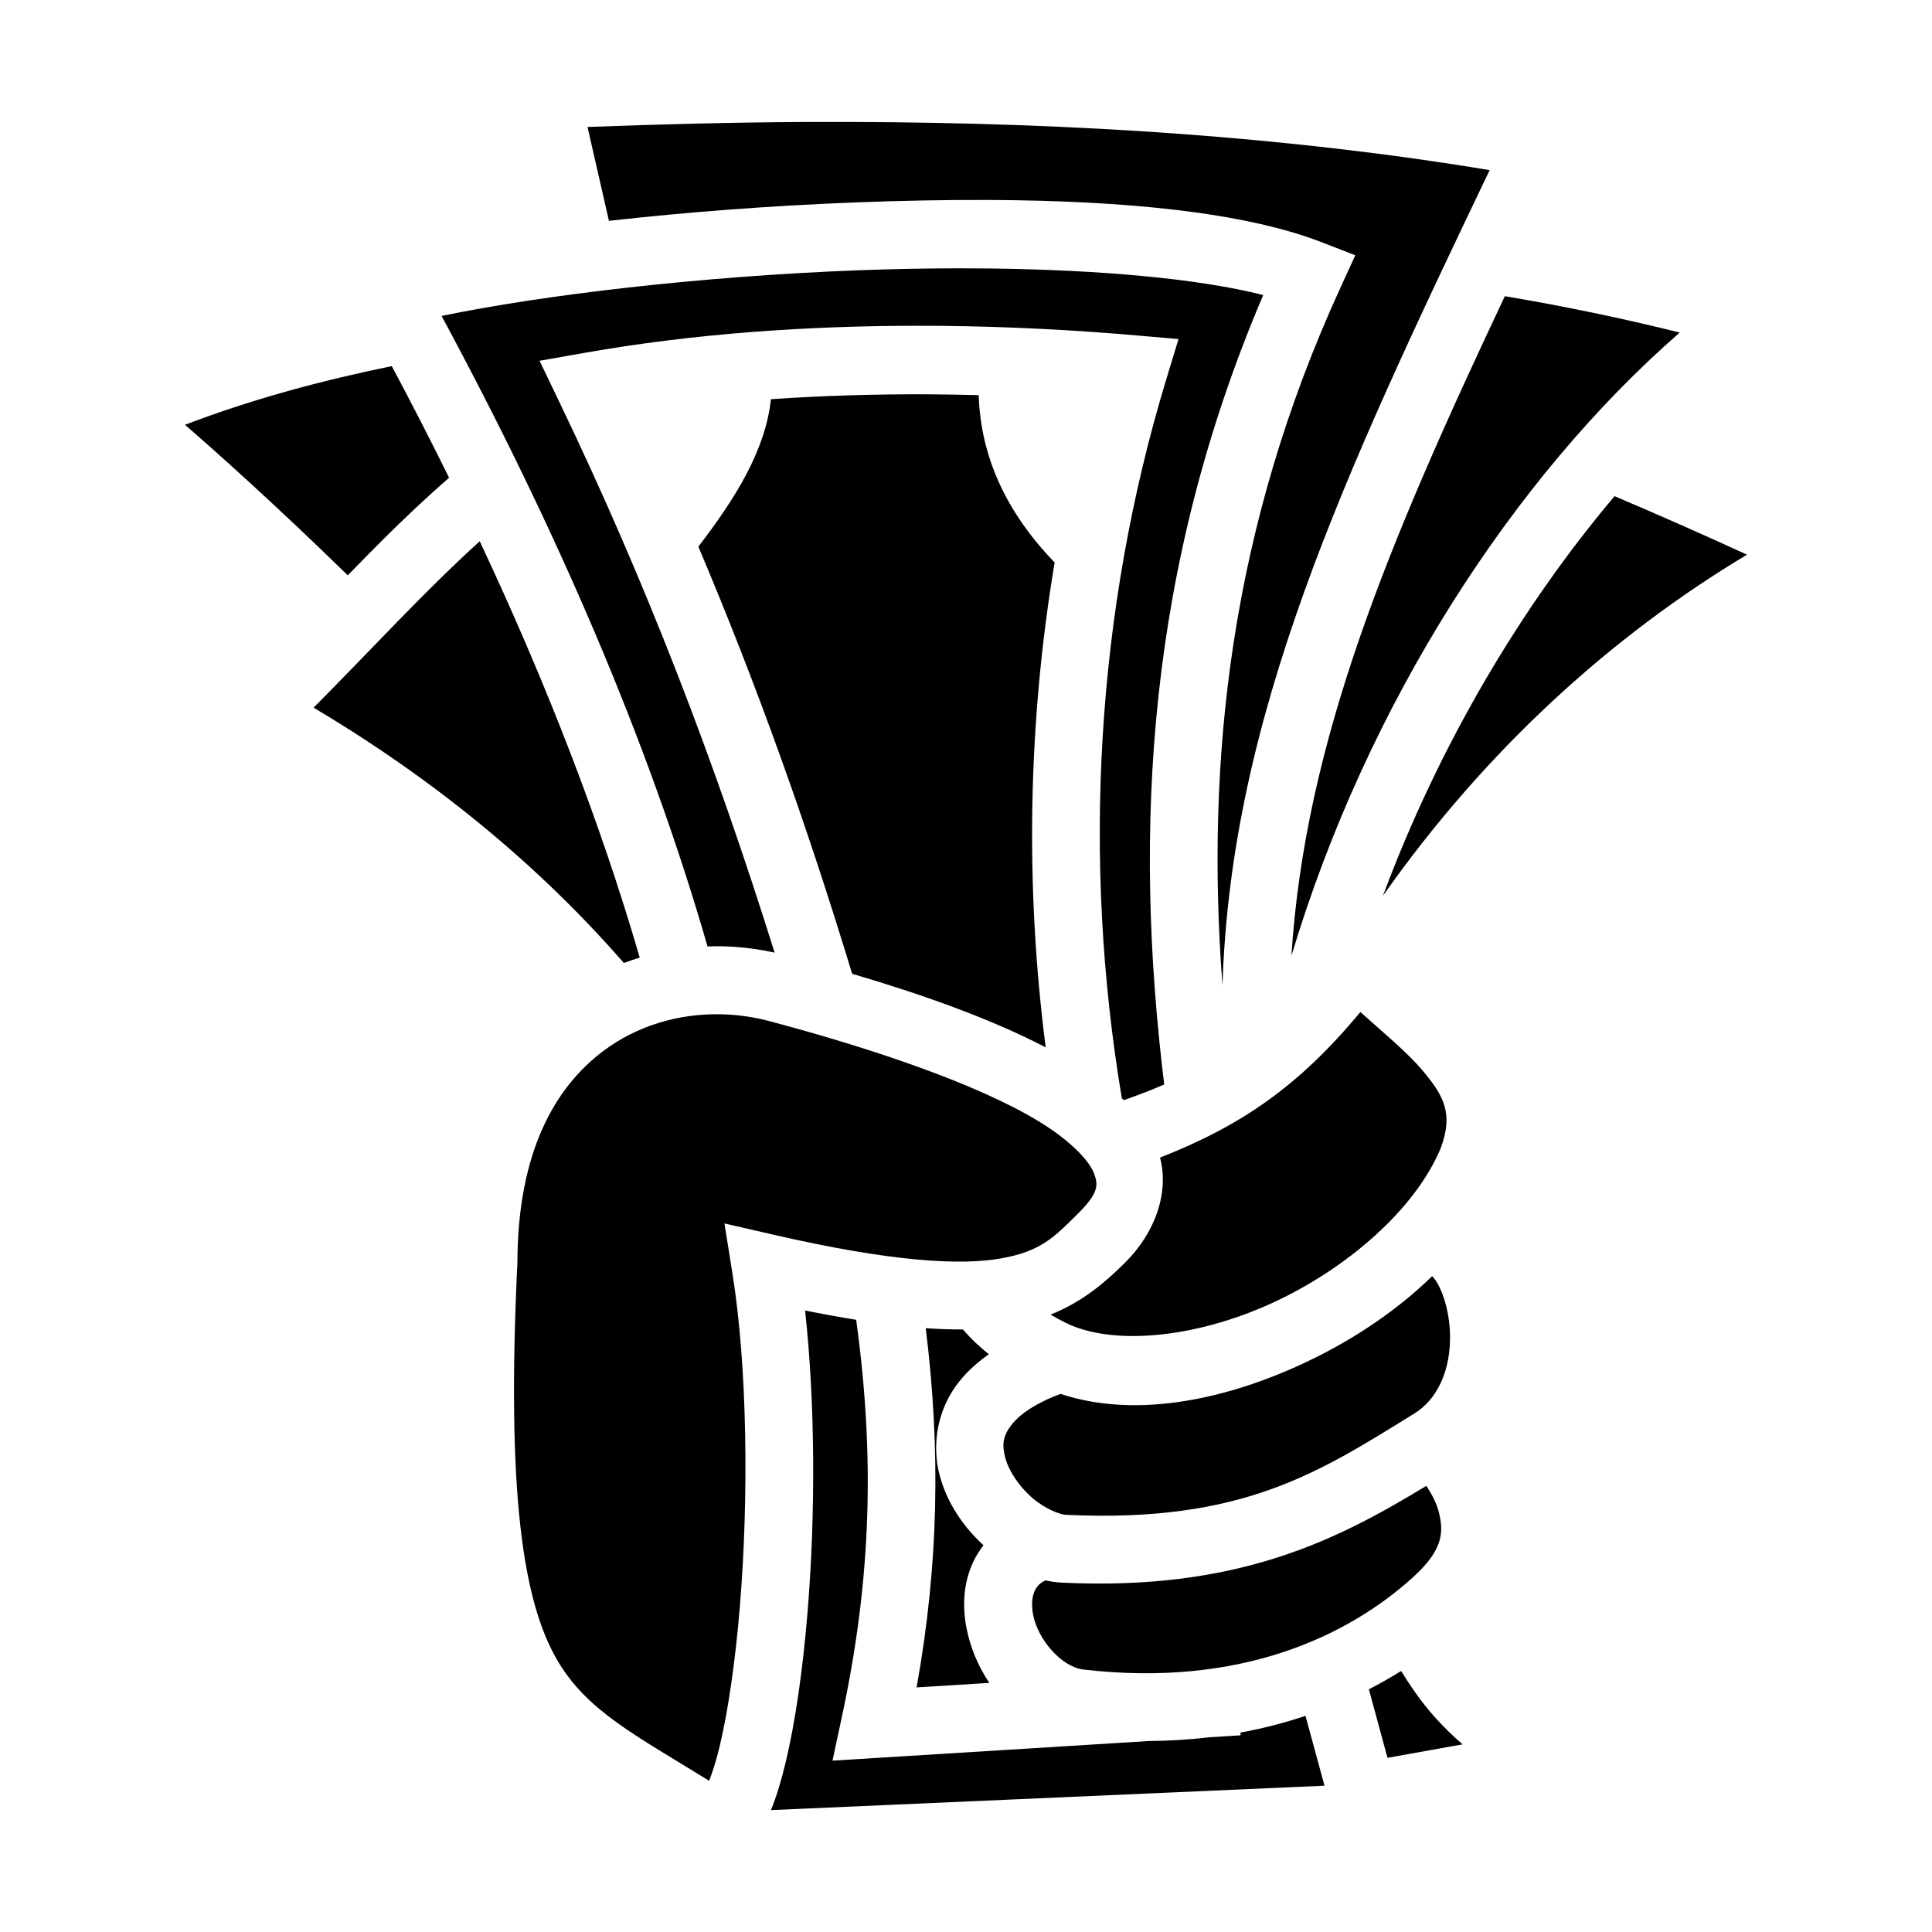
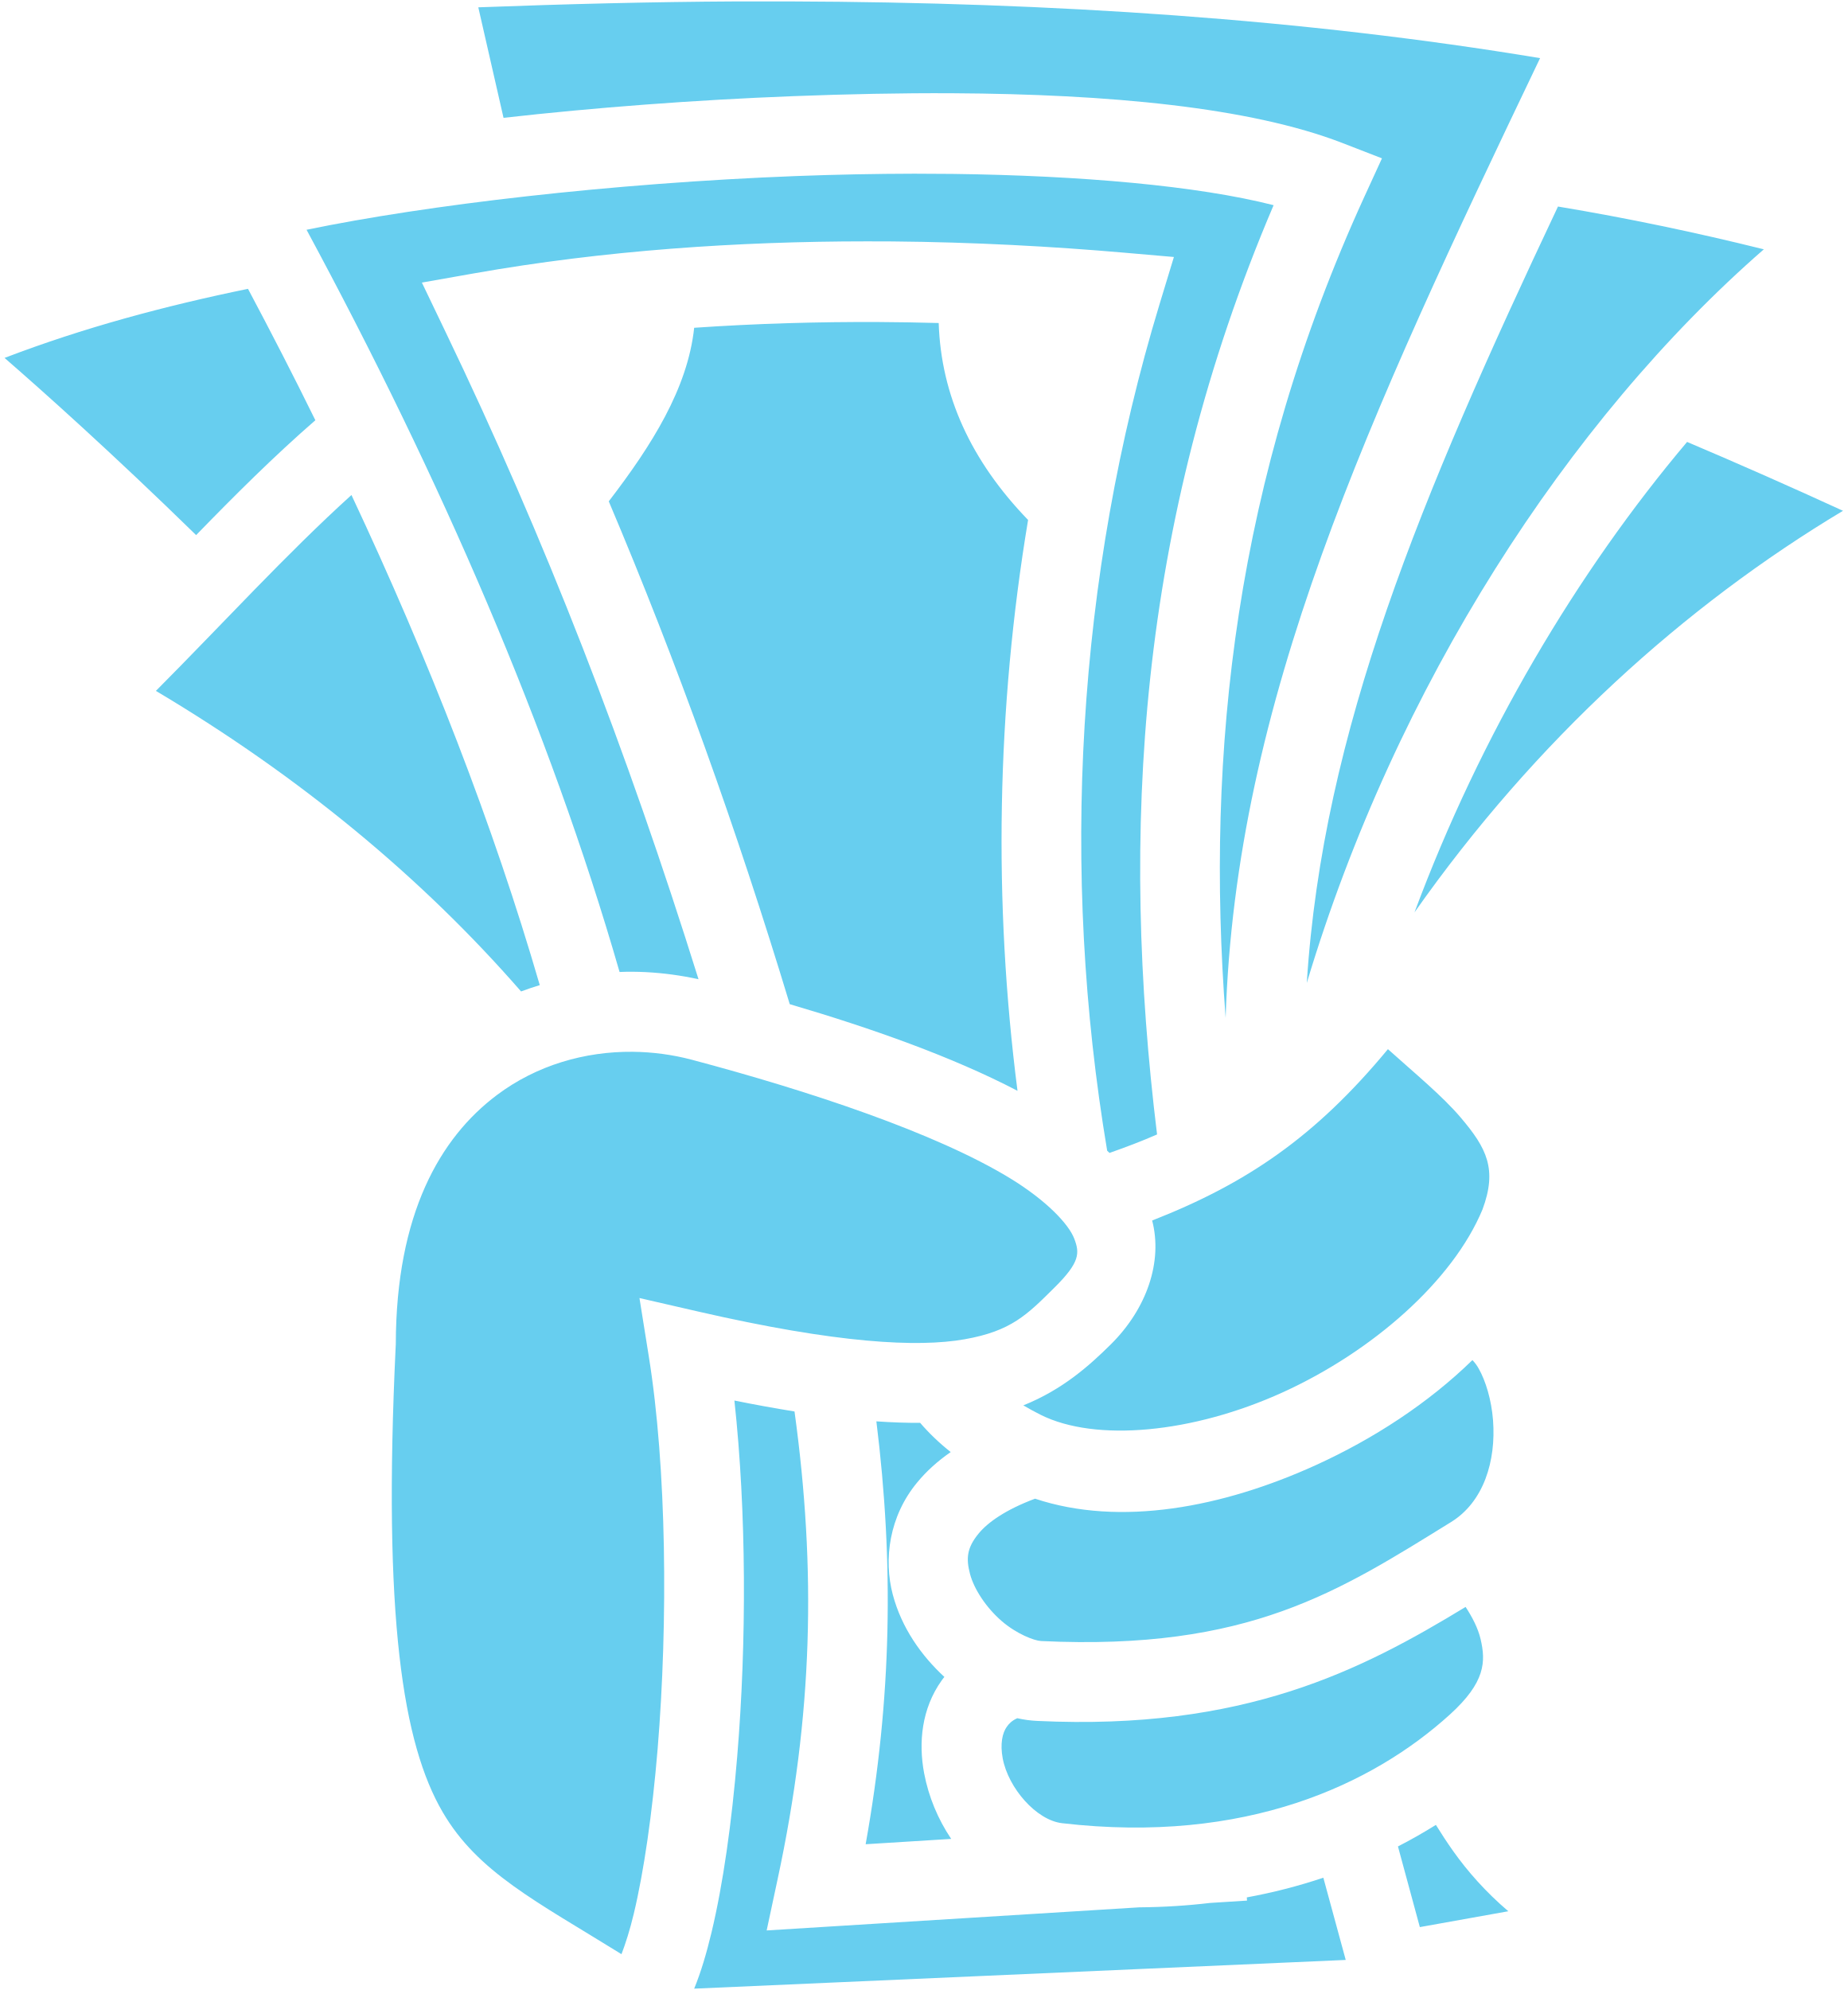
- <svg xmlns="http://www.w3.org/2000/svg" width="32" height="32" viewBox="0 0 32 32" fill="none">
-   <path d="M14.113 2.02C13.866 2.019 13.618 2.019 13.37 2.02C12.173 2.026 10.957 2.057 9.731 2.103L10.086 3.658C11.363 3.514 12.763 3.407 14.162 3.353C14.921 3.324 15.675 3.308 16.406 3.312C18.599 3.324 20.589 3.508 21.891 4.012L22.448 4.228L22.199 4.771C20.383 8.739 19.963 12.567 20.248 16.323C20.388 11.865 22.241 7.901 24.673 2.818C21.364 2.268 17.821 2.032 14.113 2.02V2.02ZM15.866 4.444C15.319 4.445 14.762 4.456 14.206 4.477C11.601 4.577 9.006 4.883 7.314 5.233C9.204 8.738 10.732 12.251 11.719 15.676C11.842 15.671 11.965 15.672 12.088 15.678C12.339 15.691 12.587 15.725 12.83 15.778C11.825 12.565 10.681 9.603 9.258 6.645L8.937 5.976L9.667 5.847C11.502 5.522 13.396 5.396 15.198 5.396C15.318 5.396 15.438 5.396 15.557 5.397C16.703 5.407 17.806 5.467 18.829 5.556L19.52 5.616L19.318 6.28C18.149 10.127 17.921 14.259 18.581 18.191C18.593 18.201 18.603 18.211 18.614 18.222C18.853 18.138 19.076 18.053 19.283 17.962C18.767 13.75 18.996 9.404 20.923 4.887C19.848 4.613 18.209 4.47 16.408 4.447C16.227 4.445 16.046 4.444 15.866 4.444ZM24.925 4.906C22.99 9.003 21.616 12.286 21.39 15.831C22.643 11.656 25.063 7.913 27.822 5.508C26.864 5.27 25.898 5.069 24.925 4.906ZM6.489 6.064C5.317 6.305 4.172 6.612 3.064 7.036C3.603 7.504 4.577 8.374 5.76 9.529C6.304 8.969 6.859 8.416 7.438 7.913C7.132 7.291 6.815 6.675 6.489 6.064ZM15.366 6.531C14.515 6.527 13.643 6.552 12.769 6.612C12.677 7.467 12.171 8.267 11.567 9.054C12.532 11.333 13.365 13.659 14.114 16.129C15.263 16.467 16.399 16.868 17.32 17.348C16.978 14.694 17.024 11.975 17.468 9.316C16.663 8.484 16.243 7.56 16.21 6.545C15.929 6.537 15.647 6.533 15.366 6.531ZM26.742 8.218C25.196 10.049 23.834 12.343 22.906 14.837C24.61 12.414 26.706 10.523 28.936 9.187C28.21 8.854 27.478 8.53 26.742 8.218ZM7.946 8.965C7.034 9.79 6.132 10.779 5.194 11.721C7.212 12.921 8.931 14.341 10.333 15.95C10.42 15.917 10.508 15.888 10.596 15.861C9.94 13.605 9.041 11.296 7.946 8.965ZM22.532 16.762C21.508 17.999 20.543 18.652 19.214 19.173C19.364 19.749 19.142 20.411 18.631 20.917C18.331 21.214 17.953 21.553 17.401 21.774C17.48 21.821 17.562 21.865 17.645 21.907C18.417 22.293 19.782 22.168 21.051 21.591C22.315 21.016 23.445 20.023 23.863 19.017C24.073 18.451 23.923 18.156 23.556 17.724C23.294 17.416 22.913 17.105 22.532 16.762V16.762ZM11.903 16.799C11.233 16.793 10.553 16.986 9.991 17.409C9.191 18.01 8.575 19.083 8.57 20.905V20.917L8.569 20.93C8.386 24.766 8.669 26.536 9.229 27.496C9.723 28.344 10.544 28.75 11.746 29.496C11.803 29.346 11.863 29.161 11.919 28.927C12.061 28.334 12.179 27.518 12.254 26.616C12.403 24.813 12.381 22.647 12.131 21.089L11.999 20.264L12.813 20.451C14.789 20.906 15.919 20.96 16.576 20.844C17.232 20.728 17.454 20.499 17.839 20.117C18.201 19.759 18.194 19.63 18.118 19.429C18.041 19.227 17.733 18.895 17.212 18.577C16.168 17.941 14.394 17.351 12.736 16.911C12.464 16.839 12.184 16.802 11.903 16.799ZM23.721 21.137C23.096 21.747 22.325 22.247 21.517 22.615C20.205 23.212 18.763 23.485 17.566 23.087C17.143 23.245 16.898 23.425 16.774 23.575C16.604 23.78 16.594 23.931 16.651 24.147C16.709 24.364 16.88 24.62 17.092 24.805C17.304 24.99 17.556 25.086 17.652 25.09C20.577 25.229 21.843 24.39 23.42 23.416C23.879 23.133 24.055 22.558 24.011 21.983C23.989 21.696 23.906 21.426 23.809 21.256C23.785 21.213 23.756 21.173 23.721 21.137ZM13.335 21.706C13.505 23.273 13.508 25.101 13.375 26.709C13.297 27.651 13.176 28.508 13.013 29.19C12.942 29.486 12.864 29.749 12.769 29.981L21.938 29.577C21.834 29.192 21.729 28.806 21.623 28.42C21.271 28.538 20.911 28.63 20.546 28.697L20.549 28.742L20.029 28.775C19.709 28.813 19.376 28.834 19.03 28.837L13.789 29.162L13.944 28.437C14.441 26.124 14.487 24.088 14.181 21.86C13.898 21.814 13.616 21.763 13.335 21.706H13.335ZM15.333 21.999C15.58 23.994 15.55 25.899 15.182 27.949L16.387 27.874C16.198 27.595 16.068 27.281 16.005 26.95C15.924 26.52 15.969 26.042 16.251 25.646C16.263 25.628 16.276 25.612 16.29 25.595C15.962 25.292 15.688 24.903 15.564 24.437C15.432 23.94 15.514 23.332 15.908 22.858C16.037 22.701 16.195 22.559 16.379 22.431C16.216 22.302 16.073 22.164 15.949 22.02C15.758 22.021 15.553 22.014 15.333 21.999ZM23.625 24.61C22.159 25.501 20.511 26.352 17.599 26.214C17.504 26.21 17.409 26.197 17.317 26.176C17.239 26.21 17.198 26.254 17.168 26.297C17.107 26.382 17.072 26.535 17.111 26.742C17.189 27.156 17.581 27.61 17.946 27.653C20.533 27.953 22.32 27.107 23.405 26.123C23.905 25.669 23.91 25.379 23.836 25.063C23.799 24.906 23.718 24.753 23.625 24.61ZM23.207 27.677C23.033 27.785 22.855 27.887 22.673 27.98C22.776 28.359 22.879 28.737 22.981 29.115L24.226 28.892C23.905 28.618 23.654 28.332 23.452 28.048C23.362 27.921 23.282 27.798 23.207 27.677Z" fill="black" />
+ <svg xmlns="http://www.w3.org/2000/svg" width="26" height="28" viewBox="0 0 26 28" fill="none">
+   <path d="M11.113 0.02C10.866 0.019 10.618 0.019 10.37 0.02C9.173 0.026 7.957 0.057 6.731 0.103L7.086 1.658C8.363 1.514 9.763 1.407 11.162 1.353C11.921 1.324 12.675 1.308 13.406 1.312C15.599 1.324 17.589 1.508 18.891 2.012L19.448 2.228L19.199 2.771C17.383 6.739 16.963 10.567 17.248 14.323C17.388 9.865 19.241 5.901 21.673 0.818C18.364 0.268 14.821 0.032 11.113 0.02V0.02ZM12.866 2.444C12.319 2.445 11.762 2.456 11.206 2.477C8.601 2.577 6.006 2.883 4.314 3.233C6.204 6.738 7.732 10.251 8.719 13.676C8.842 13.671 8.965 13.672 9.088 13.678C9.339 13.691 9.587 13.725 9.83 13.778C8.825 10.565 7.681 7.603 6.258 4.645L5.937 3.976L6.667 3.847C8.502 3.522 10.396 3.396 12.198 3.396C12.318 3.396 12.438 3.396 12.557 3.397C13.703 3.407 14.806 3.467 15.829 3.556L16.52 3.616L16.318 4.28C15.149 8.127 14.921 12.259 15.581 16.191C15.592 16.201 15.603 16.211 15.614 16.222C15.853 16.138 16.076 16.053 16.283 15.962C15.767 11.75 15.996 7.404 17.923 2.887C16.848 2.613 15.209 2.47 13.408 2.447C13.227 2.445 13.046 2.444 12.866 2.444ZM21.925 2.906C19.99 7.003 18.616 10.286 18.39 13.831C19.643 9.656 22.063 5.913 24.822 3.508C23.864 3.27 22.898 3.068 21.925 2.906ZM3.49 4.064C2.317 4.305 1.172 4.612 0.064 5.036C0.603 5.504 1.577 6.374 2.76 7.529C3.304 6.969 3.859 6.416 4.438 5.913C4.132 5.291 3.815 4.675 3.49 4.064ZM12.366 4.531C11.515 4.527 10.643 4.552 9.769 4.612C9.677 5.467 9.171 6.267 8.567 7.054C9.532 9.333 10.365 11.659 11.114 14.129C12.263 14.467 13.399 14.868 14.319 15.348C13.978 12.694 14.024 9.975 14.468 7.316C13.663 6.484 13.243 5.56 13.21 4.545C12.929 4.537 12.647 4.533 12.366 4.531ZM23.742 6.218C22.196 8.049 20.834 10.343 19.906 12.837C21.61 10.414 23.706 8.523 25.936 7.187C25.21 6.854 24.478 6.53 23.742 6.218ZM4.946 6.965C4.034 7.79 3.132 8.779 2.194 9.721C4.212 10.921 5.931 12.341 7.333 13.95C7.42 13.917 7.508 13.888 7.596 13.861C6.94 11.605 6.041 9.296 4.946 6.965ZM19.532 14.762C18.508 15.999 17.543 16.652 16.214 17.173C16.364 17.749 16.142 18.411 15.631 18.917C15.331 19.214 14.953 19.553 14.401 19.774C14.48 19.821 14.562 19.865 14.645 19.907C15.417 20.293 16.782 20.168 18.051 19.591C19.315 19.016 20.445 18.023 20.863 17.017C21.073 16.451 20.923 16.156 20.556 15.724C20.294 15.416 19.913 15.105 19.532 14.762V14.762ZM8.903 14.799C8.233 14.793 7.553 14.986 6.991 15.409C6.191 16.01 5.575 17.083 5.57 18.905V18.917L5.569 18.93C5.386 22.766 5.669 24.536 6.229 25.496C6.723 26.344 7.544 26.75 8.746 27.496C8.803 27.346 8.863 27.161 8.919 26.927C9.061 26.334 9.179 25.518 9.254 24.616C9.403 22.813 9.381 20.647 9.131 19.089L8.999 18.264L9.813 18.451C11.789 18.906 12.919 18.96 13.575 18.844C14.232 18.728 14.454 18.499 14.839 18.117C15.201 17.759 15.194 17.63 15.118 17.429C15.041 17.227 14.733 16.895 14.212 16.577C13.168 15.941 11.394 15.351 9.736 14.911C9.464 14.839 9.184 14.802 8.903 14.799ZM20.721 19.137C20.096 19.747 19.325 20.247 18.517 20.615C17.205 21.212 15.763 21.485 14.566 21.087C14.143 21.245 13.898 21.425 13.774 21.575C13.604 21.78 13.594 21.931 13.651 22.147C13.709 22.364 13.88 22.62 14.092 22.805C14.304 22.99 14.556 23.086 14.652 23.09C17.577 23.229 18.843 22.39 20.42 21.416C20.879 21.133 21.055 20.558 21.011 19.983C20.989 19.696 20.906 19.426 20.809 19.256C20.785 19.213 20.756 19.173 20.721 19.137ZM10.335 19.706C10.505 21.273 10.508 23.101 10.375 24.709C10.297 25.651 10.176 26.508 10.013 27.19C9.942 27.486 9.864 27.749 9.769 27.981L18.938 27.577C18.834 27.192 18.729 26.806 18.623 26.42C18.271 26.538 17.911 26.63 17.546 26.697L17.549 26.742L17.029 26.775C16.709 26.813 16.376 26.834 16.03 26.837L10.789 27.162L10.944 26.437C11.441 24.124 11.487 22.088 11.181 19.86C10.898 19.814 10.616 19.763 10.335 19.706H10.335ZM12.333 19.999C12.58 21.994 12.55 23.899 12.182 25.949L13.386 25.874C13.198 25.595 13.068 25.281 13.005 24.95C12.924 24.52 12.969 24.042 13.251 23.646C13.263 23.628 13.277 23.612 13.29 23.595C12.962 23.292 12.688 22.903 12.564 22.437C12.432 21.94 12.514 21.332 12.908 20.858C13.037 20.701 13.194 20.559 13.379 20.431C13.216 20.302 13.073 20.164 12.949 20.02C12.758 20.021 12.553 20.014 12.333 19.999ZM20.625 22.61C19.159 23.501 17.511 24.352 14.599 24.214C14.504 24.21 14.409 24.197 14.316 24.176C14.239 24.21 14.198 24.254 14.168 24.297C14.107 24.382 14.072 24.535 14.111 24.742C14.189 25.156 14.581 25.61 14.946 25.653C17.533 25.953 19.32 25.107 20.405 24.123C20.905 23.669 20.91 23.379 20.836 23.063C20.799 22.906 20.718 22.753 20.625 22.61ZM20.207 25.677C20.033 25.785 19.855 25.887 19.673 25.98C19.776 26.359 19.879 26.737 19.981 27.115L21.226 26.892C20.905 26.618 20.654 26.332 20.452 26.048C20.362 25.921 20.282 25.798 20.207 25.677Z" fill="#67CEEF" />
</svg>
